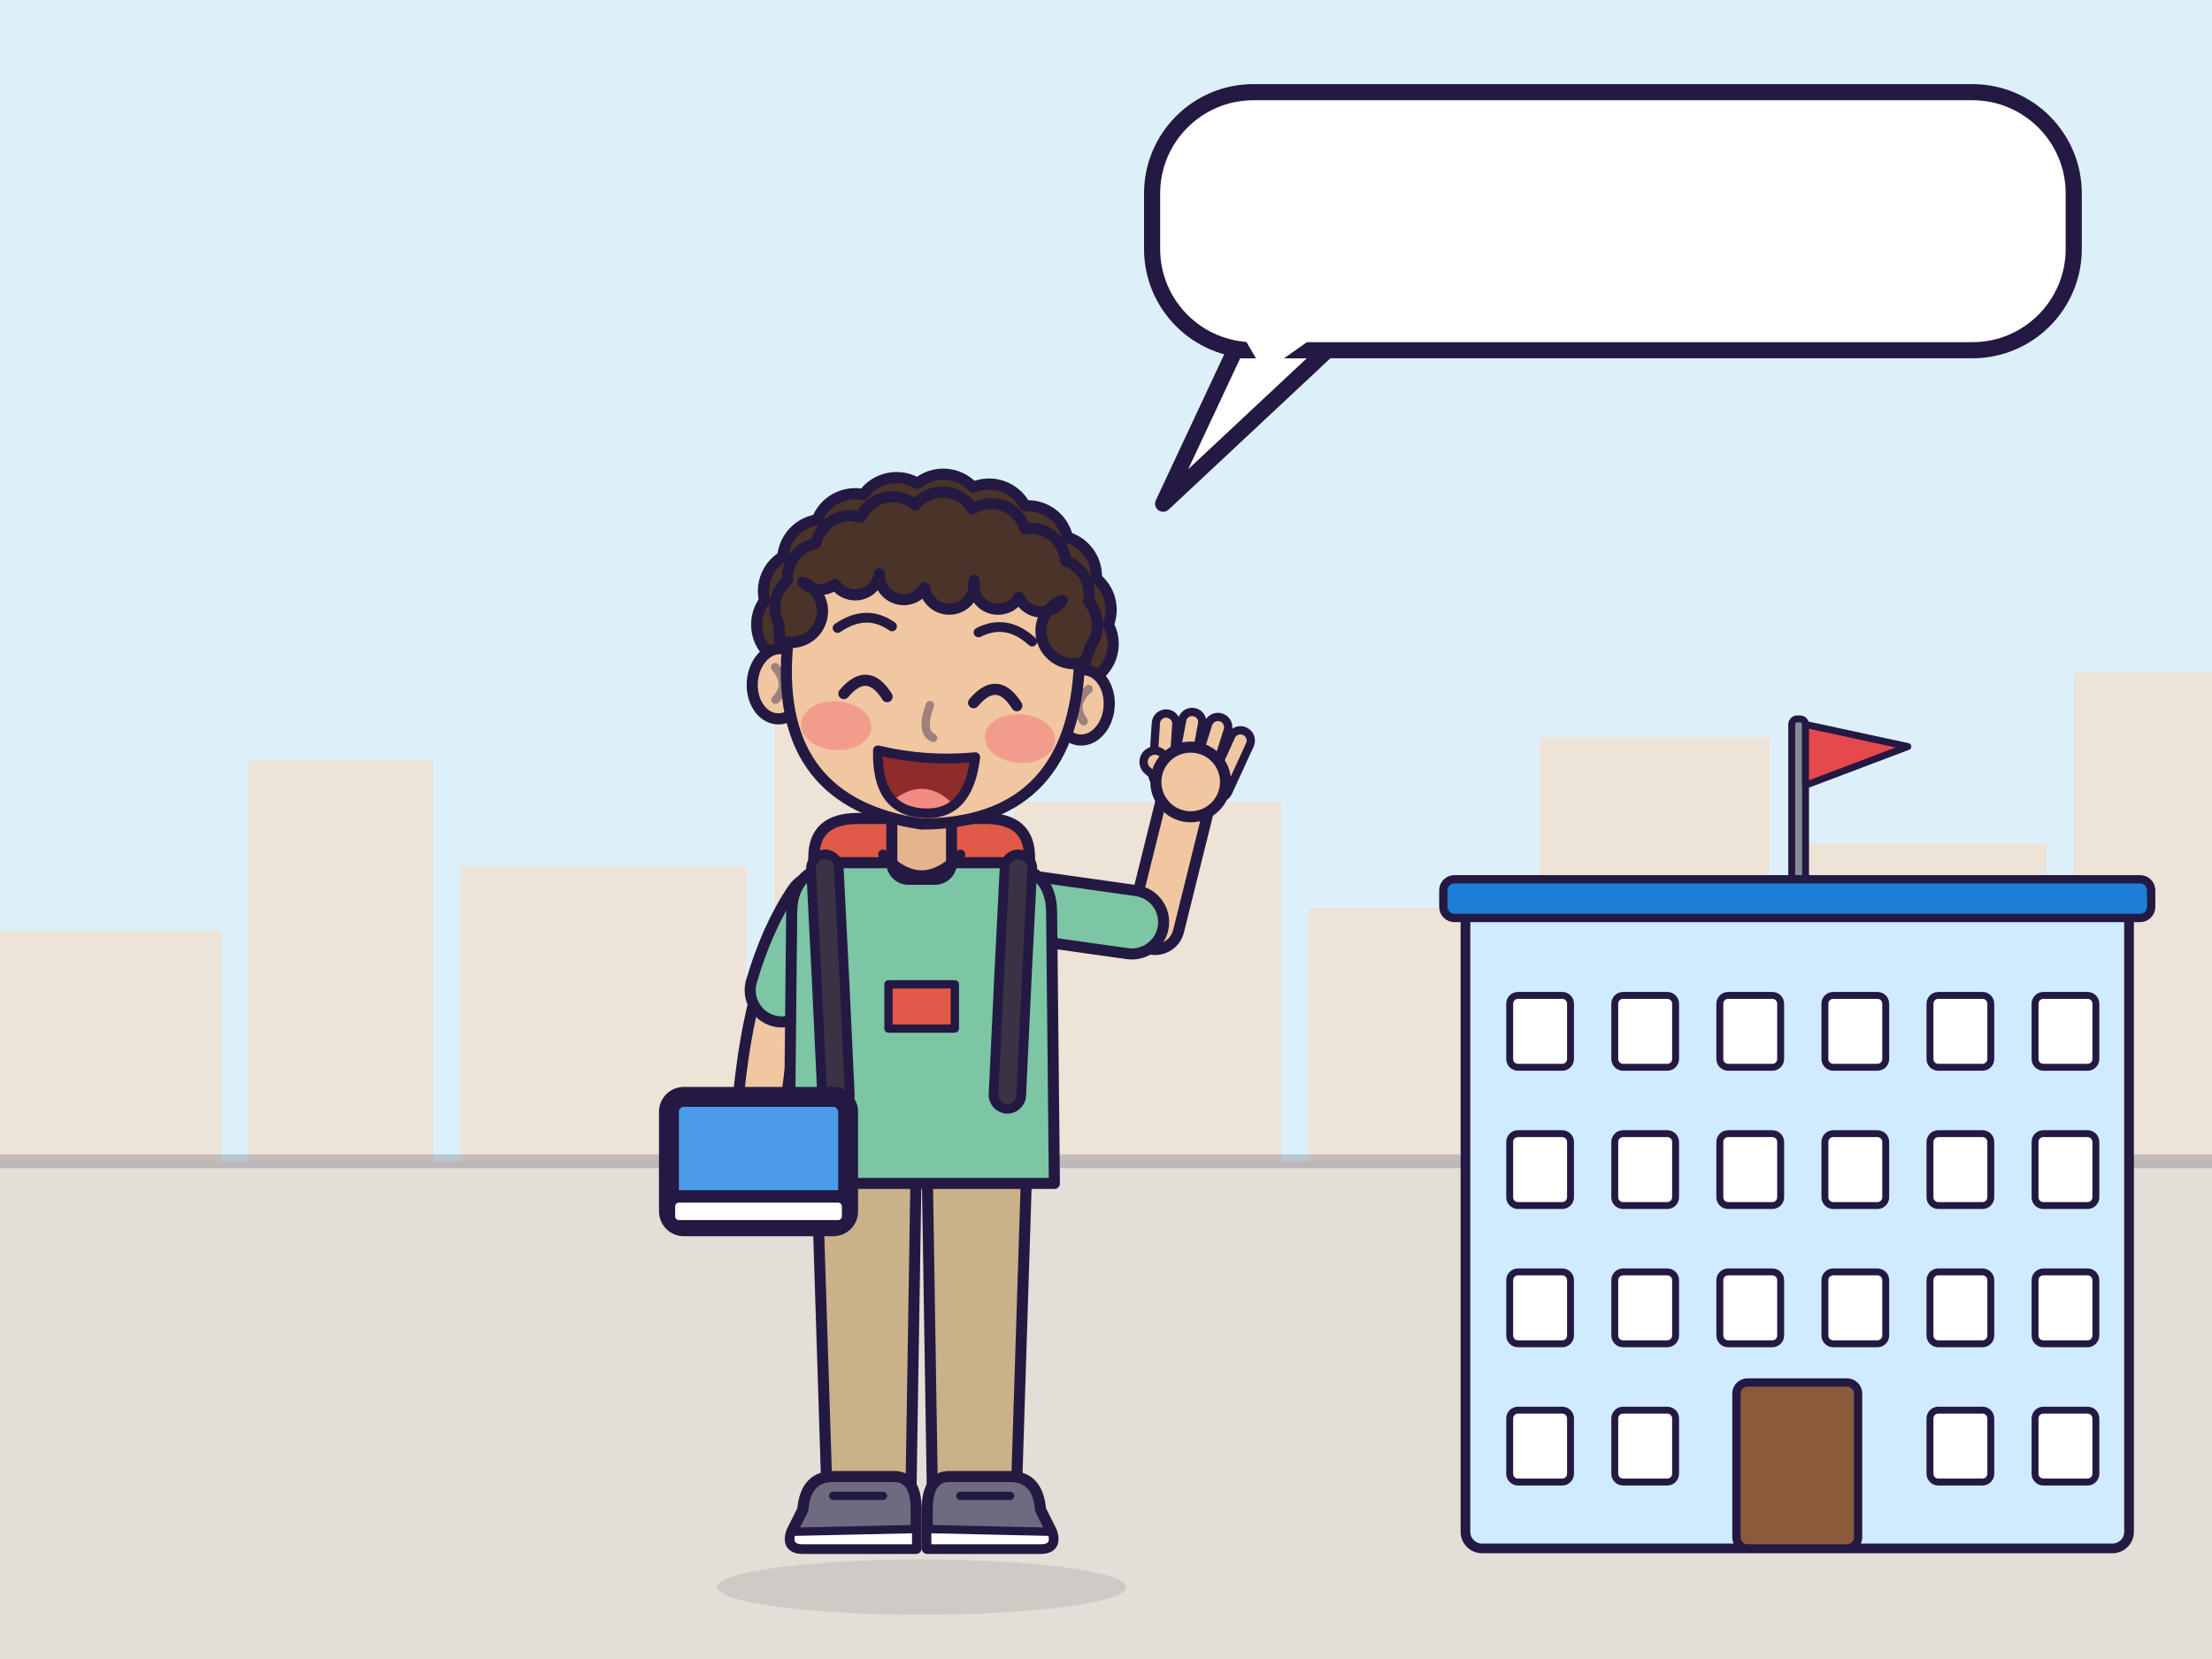
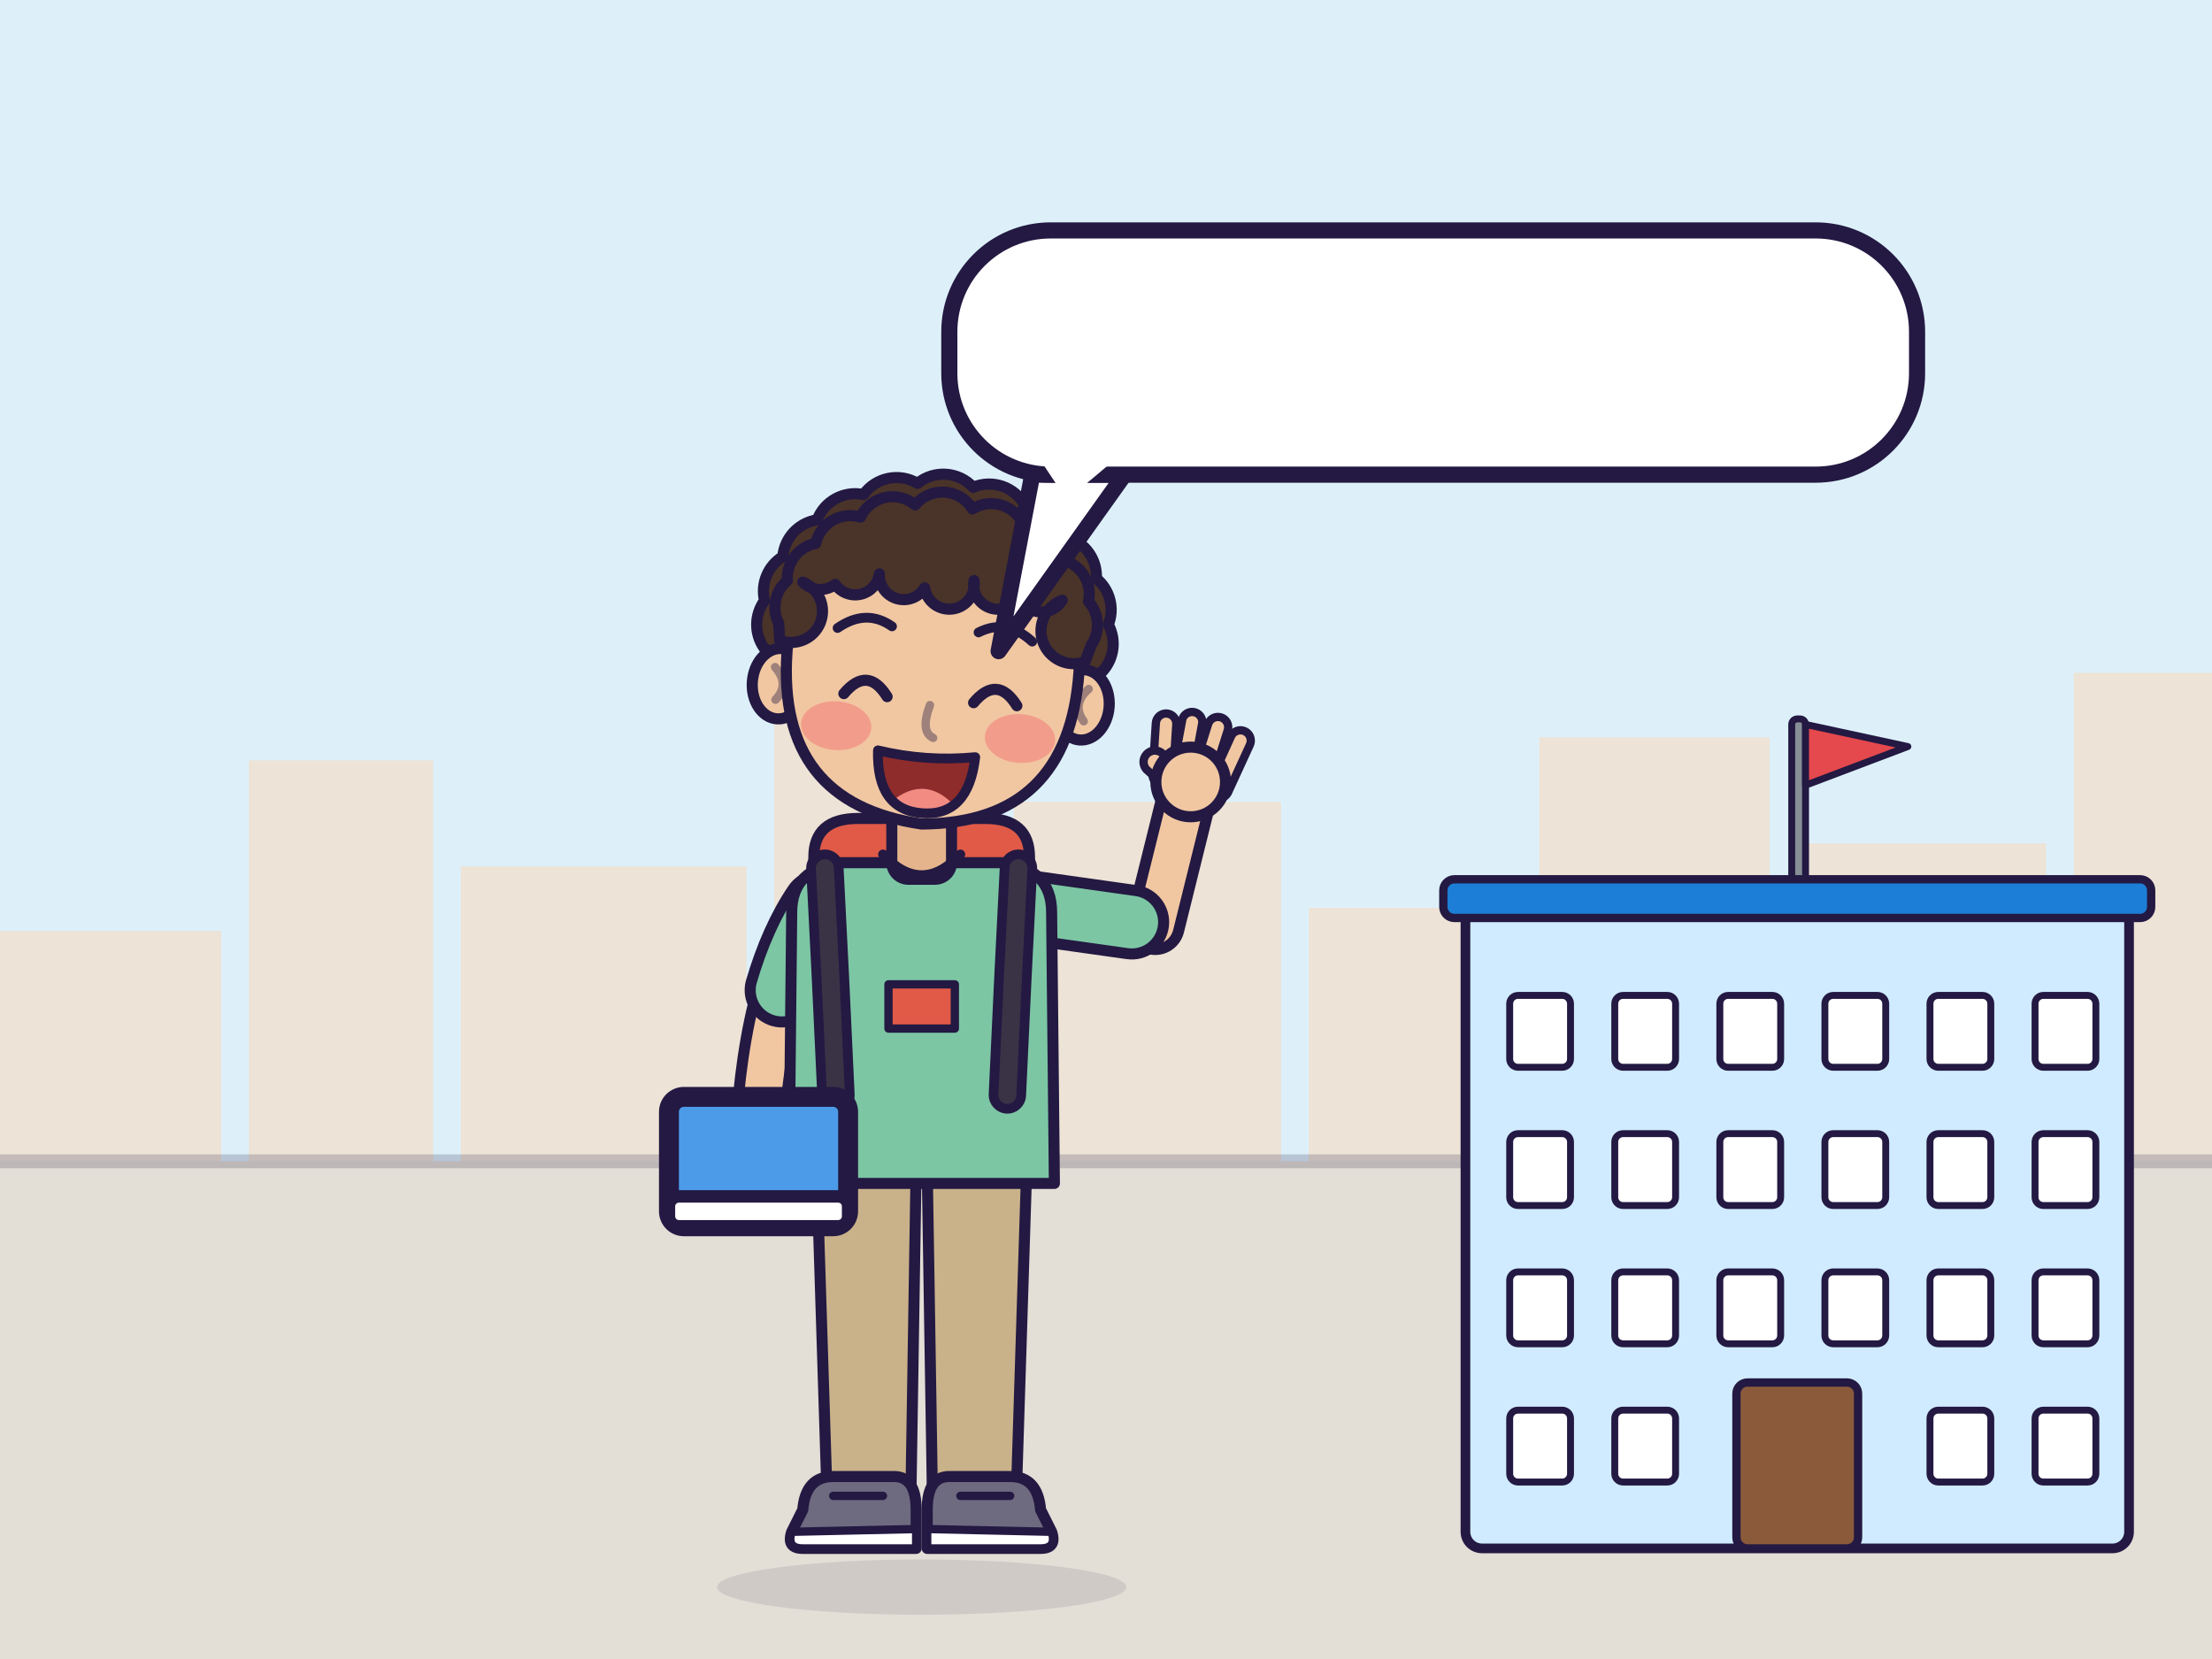
<svg xmlns="http://www.w3.org/2000/svg" viewBox="0 0 480 360" role="img" aria-label="A secondary school boy with a red backpack and a book waves in front of his school: &quot;我是中学生。&quot;">
  <g stroke="#231942" stroke-width="3.5" stroke-linejoin="round" stroke-linecap="round">
    <rect x="0" y="0" width="480" height="360" fill="#DDF0FA" stroke="none" />
    <rect x="0" y="202" width="48" height="50" fill="#EDE3D6" stroke="none" />
    <rect x="54" y="165" width="40" height="87" fill="#EDE3D6" stroke="none" />
    <rect x="100" y="188" width="62" height="64" fill="#EDE3D6" stroke="none" />
    <rect x="168" y="151" width="46" height="101" fill="#EDE3D6" stroke="none" />
    <rect x="220" y="174" width="58" height="78" fill="#EDE3D6" stroke="none" />
    <rect x="284" y="197" width="44" height="55" fill="#EDE3D6" stroke="none" />
    <rect x="334" y="160" width="50" height="92" fill="#EDE3D6" stroke="none" />
    <rect x="390" y="183" width="54" height="69" fill="#EDE3D6" stroke="none" />
    <rect x="450" y="146" width="30" height="106" fill="#EDE3D6" stroke="none" />
    <rect x="0" y="252" width="480" height="108" fill="#E3DED6" stroke="none" />
    <path d="M0 252L480 252" fill="none" stroke-width="3" opacity="0.2" />
    <g transform="translate(390 336) scale(0.6 0.6)">
      <g class="prop p-school-tall">
        <rect x="-2" y="-300" width="5" height="70" rx="2" fill="#868E96" stroke-width="2.5" />
        <path d="M3-298L40-290L3-276Z" fill="#E5484D" stroke-width="2.5" />
        <rect x="-120" y="-232" width="240" height="232" rx="6" fill="#D0EBFF" />
        <rect x="-128" y="-242" width="256" height="14" rx="4" fill="#1C7ED6" stroke-width="3" />
        <rect x="-104" y="-200" width="22" height="26" rx="3" fill="#FFFFFF" stroke-width="2.5" />
        <rect x="-66" y="-200" width="22" height="26" rx="3" fill="#FFFFFF" stroke-width="2.5" />
        <rect x="-28" y="-200" width="22" height="26" rx="3" fill="#FFFFFF" stroke-width="2.5" />
        <rect x="10" y="-200" width="22" height="26" rx="3" fill="#FFFFFF" stroke-width="2.5" />
        <rect x="48" y="-200" width="22" height="26" rx="3" fill="#FFFFFF" stroke-width="2.5" />
        <rect x="86" y="-200" width="22" height="26" rx="3" fill="#FFFFFF" stroke-width="2.5" />
        <rect x="-104" y="-150" width="22" height="26" rx="3" fill="#FFFFFF" stroke-width="2.5" />
        <rect x="-66" y="-150" width="22" height="26" rx="3" fill="#FFFFFF" stroke-width="2.5" />
        <rect x="-28" y="-150" width="22" height="26" rx="3" fill="#FFFFFF" stroke-width="2.5" />
        <rect x="10" y="-150" width="22" height="26" rx="3" fill="#FFFFFF" stroke-width="2.5" />
        <rect x="48" y="-150" width="22" height="26" rx="3" fill="#FFFFFF" stroke-width="2.5" />
        <rect x="86" y="-150" width="22" height="26" rx="3" fill="#FFFFFF" stroke-width="2.5" />
        <rect x="-104" y="-100" width="22" height="26" rx="3" fill="#FFFFFF" stroke-width="2.5" />
        <rect x="-66" y="-100" width="22" height="26" rx="3" fill="#FFFFFF" stroke-width="2.5" />
        <rect x="-28" y="-100" width="22" height="26" rx="3" fill="#FFFFFF" stroke-width="2.5" />
        <rect x="10" y="-100" width="22" height="26" rx="3" fill="#FFFFFF" stroke-width="2.5" />
        <rect x="48" y="-100" width="22" height="26" rx="3" fill="#FFFFFF" stroke-width="2.5" />
        <rect x="86" y="-100" width="22" height="26" rx="3" fill="#FFFFFF" stroke-width="2.5" />
        <rect x="-104" y="-50" width="22" height="26" rx="3" fill="#FFFFFF" stroke-width="2.5" />
        <rect x="-66" y="-50" width="22" height="26" rx="3" fill="#FFFFFF" stroke-width="2.5" />
        <rect x="48" y="-50" width="22" height="26" rx="3" fill="#FFFFFF" stroke-width="2.5" />
        <rect x="86" y="-50" width="22" height="26" rx="3" fill="#FFFFFF" stroke-width="2.5" />
        <rect x="-22" y="-60" width="44" height="60" rx="4" fill="#8A5A3B" stroke-width="3" />
      </g>
    </g>
    <g transform="translate(200 336) scale(0.6 0.6)">
      <g class="char c-1 ch-classmate">
        <g transform="translate(-150 -432)">
          <ellipse class="shadow" cx="150" cy="446" rx="74" ry="10" fill="#231942" stroke="none" opacity="0.1" />
          <g class="figure" stroke="#231942" stroke-width="4" stroke-linejoin="round" stroke-linecap="round">
            <g class="legs">
              <path d="M112 294L148 294L146 420L116 420Z" fill="#C9B28A" />
              <path d="M188 294L152 294L154 420L184 420Z" fill="#C9B28A" />
              <path d="M148 418Q148 406 140 406L118 406Q108 406 107 418L103 426Q101 432 107 432L148 432Z" fill="#6E6A80" />
              <path d="M103 426Q101 432 107 432L148 432L148 425Z" fill="#FFFFFF" stroke-width="3" />
              <path d="M118 413L136 413" fill="none" stroke-width="3" />
              <path d="M152 418Q152 406 160 406L182 406Q192 406 193 418L197 426Q199 432 193 432L152 432Z" fill="#6E6A80" />
              <path d="M197 426Q199 432 193 432L152 432L152 425Z" fill="#FFFFFF" stroke-width="3" />
              <path d="M182 413L164 413" fill="none" stroke-width="3" />
            </g>
            <g transform="translate(150 294)">
              <g class="upper">
                <g transform="translate(-150 -294)">
                  <g class="backpack">
                    <path d="M111 204L111 182Q111 168 127 168L173 168Q189 168 189 182L189 204Z" fill="#E05A47" />
                  </g>
                  <g transform="translate(187 200)">
                    <g class="arm-left act">
                      <g transform="translate(-187 -200)">
                        <path d="M185.8 208.7L233.2 215.3A8.7 8.7 0 0 0 242.9 208.8L254 164.1A8.7 8.7 0 0 0 237 159.9L227.8 196.9L188.2 191.3A8.7 8.7 0 0 0 185.8 208.7Z" fill="#F1C7A2" />
                        <path d="M185.4 211.4L224.4 216.9A11.5 11.5 0 0 0 227.6 194.1L188.6 188.6A11.5 11.5 0 0 0 185.4 211.4Z" fill="#7CC6A4" />
                        <path d="M240.9 152.5L242.1 134A3.7 3.7 0 0 0 234.7 133.5L233.5 152A3.7 3.7 0 0 0 240.9 152.5Z" fill="#F1C7A2" stroke-width="3" />
                        <path d="M247.6 154.6L251.5 133.4A3.7 3.7 0 0 0 244.3 132L240.3 153.3A3.7 3.7 0 0 0 247.6 154.6Z" fill="#F1C7A2" stroke-width="3" />
                        <path d="M254.2 156.7L260.7 136.1A3.7 3.7 0 0 0 253.6 133.9L247.1 154.5A3.7 3.7 0 0 0 254.2 156.7Z" fill="#F1C7A2" stroke-width="3" />
                        <path d="M260.7 158.8L268.7 141.4A3.7 3.7 0 0 0 261.9 138.3L254 155.7A3.7 3.7 0 0 0 260.7 158.8Z" fill="#F1C7A2" stroke-width="3" />
                        <path d="M249.1 155.3L236.7 144.2A4.1 4.1 0 0 0 231.3 150.3L243.7 161.4A4.1 4.1 0 0 0 249.1 155.3Z" fill="#F1C7A2" stroke-width="3" />
                        <circle class="hand" cx="247.3" cy="154.8" r="12.6" fill="#F1C7A2" />
                      </g>
                    </g>
                  </g>
                  <g transform="translate(113 200)">
                    <g class="arm-right">
                      <g transform="translate(-113 -200)">
                        <path d="M105.8 195.1Q84.3 226.6 82.3 291.7A8.7 8.7 0 0 0 99.7 292.3Q101.7 232.3 120.2 204.9A8.7 8.7 0 0 0 105.8 195.1Z" fill="#F1C7A2" />
                        <path d="M103.5 193.5Q94.1 207.4 88.3 227.4A11.5 11.5 0 0 0 110.4 233.7Q115.1 217.3 122.5 206.5A11.5 11.5 0 0 0 103.5 193.5Z" fill="#7CC6A4" />
                        <circle class="hand" cx="91" cy="298" r="12.4" fill="#F1C7A2" />
                      </g>
                    </g>
                  </g>
                  <g class="body">
                    <path d="M103 202Q103 186 121 184L179 184Q197 186 197 202L198 300L102 300Z" fill="#7CC6A4" />
                    <g class="neck">
                      <rect x="139.2" y="162" width="21.6" height="28" rx="6" fill="#E6B48C" />
                    </g>
                    <path d="M136 181Q150 196 164 181" fill="none" stroke-width="3.5" />
                    <path d="M110 186.3Q112 224.2 114 268.2A5 5 0 0 0 124 267.8Q122 223.8 120 185.7A5 5 0 0 0 110 186.3Z" fill="#3A3346" stroke-width="3.5" />
                    <path d="M180 185.7Q178 223.8 176 267.8A5 5 0 0 0 186 268.2Q188 224.2 190 186.3A5 5 0 0 0 180 185.7Z" fill="#3A3346" stroke-width="3.5" />
                    <path class="print" d="M138 228L162 228L162 244L138 244Z" fill="#E05A47" stroke-width="3" />
                  </g>
                  <g transform="translate(150 170) rotate(4)">
                    <g class="head">
                      <g transform="translate(-150 -170)">
                        <g transform="translate(150 117.1) scale(0.98)" stroke-width="4.1">
                          <g class="hair-back">
                            <path d="M-62.6-6.8A15 15 0 0 1-63.6-24.2A15 15 0 0 1-58-40.9A15 15 0 0 1-46.3-55.3A15 15 0 0 1-29.9-65.8A15 15 0 0 1-10.3-71.3A15 15 0 0 1 10.3-71.3A15 15 0 0 1 29.9-65.8A15 15 0 0 1 46.3-55.3A15 15 0 0 1 58-40.9A15 15 0 0 1 63.6-24.2A15 15 0 0 1 62.6-6.8Q0 30-62.6-6.8Z" fill="#4A3328" />
                          </g>
                          <g class="ears">
                            <ellipse cx="-56" cy="6" rx="10" ry="13" fill="#F1C7A2" />
                            <ellipse cx="56" cy="6" rx="10" ry="13" fill="#F1C7A2" />
                            <path d="M-58 0Q-52 6-57 12" fill="none" stroke-width="3.1" opacity="0.4" />
                            <path d="M58 0Q52 6 57 12" fill="none" stroke-width="3.1" opacity="0.4" />
                          </g>
                          <path class="face" d="M-54-6Q-54-52 0-52Q54-52 54-6Q54 50 0 54Q-54 50-54-6Z" fill="#F1C7A2" />
                          <g class="hair">
                            <path d="M-57.8-16.2A13 13 0 0 1-55.7-32.2A13 13 0 0 1-46.2-46.6A13 13 0 0 1-30.4-57.4A13 13 0 0 1-10.6-63.3A13 13 0 0 1 10.6-63.3A13 13 0 0 1 30.4-57.4A13 13 0 0 1 46.2-46.6A13 13 0 0 1 55.7-32.2A13 13 0 0 1 57.8-16.2L56-10A9 9 0 0 1 46-32A9 9 0 0 1 30-32A9 9 0 0 1 13-37A9 9 0 0 1-5-33A9 9 0 0 1-22-37A9 9 0 0 1-38-32A9 9 0 0 1-50-32A9 9 0 0 1-57-10Z" fill="#4A3328" />
                          </g>
                          <g class="cheeks">
                            <ellipse cx="-34" cy="20" rx="13" ry="9" fill="#F28B82" stroke="none" opacity="0.7" />
                            <ellipse cx="34" cy="20" rx="13" ry="9" fill="#F28B82" stroke="none" opacity="0.7" />
                          </g>
                          <g class="brows">
                            <path d="M-36-16Q-26-24-16-18M16-18Q26-24 36-16" fill="none" stroke-width="3.6" />
                          </g>
                          <g transform="translate(0 4)">
                            <g class="eyes">
                              <g transform="translate(0 -4)">
                                <path d="M-32 8Q-24-3-16 8M16 8Q24-3 32 8" fill="none" stroke-width="4.1" />
                              </g>
                            </g>
                          </g>
                          <g class="nose">
                            <path d="M0 10Q-3 20 2 22" fill="none" stroke-width="3.1" opacity="0.4" />
                          </g>
                          <g class="mouth">
                            <path d="M-18 28Q0 31 18 28Q17 50 0 50Q-17 50-18 28Z" fill="#8E2B2B" stroke="none" />
                            <path d="M-10 45Q0 37 10 45Q6 50 0 50Q-6 50-10 45Z" fill="#F28B82" stroke="none" />
                            <path d="M-18 28Q0 31 18 28Q17 50 0 50Q-17 50-18 28Z" fill="none" stroke-width="3.6" />
                          </g>
                        </g>
                      </g>
                    </g>
                  </g>
                  <g transform="translate(91 315.5) scale(1.8 1.8)">
                    <g class="prop p-book">
                      <rect x="-18" y="-26" width="36" height="26" rx="3" fill="#4C9BE8" />
                      <rect x="-18" y="-6" width="36" height="6" rx="2" fill="#FFFFFF" stroke-width="2.5" />
                    </g>
                  </g>
                </g>
              </g>
            </g>
          </g>
        </g>
      </g>
    </g>
-     <g transform="translate(252.4 109.3)">
-       <g class="bubble b-1 has-text">
-         <g transform="translate(-252.4 -109.3)">
-           <path d="M268 76L252.4 109.3L288 76Z" fill="#FFFFFF" />
-           <rect x="250" y="20" width="200" height="56" rx="22" fill="#FFFFFF" />
-           <path d="M269.2 72L274.3 80.8L286.8 72Z" fill="#FFFFFF" stroke="none" />
+     <g transform="translate(216.7 141.3)">
+       <g class="bubble b-1 has-text line-0">
+         <g transform="translate(-216.7 -141.3)">
+           <path d="M224 103L216.7 141.3L244 103Z" fill="#FFFFFF" />
+           <rect x="206" y="50" width="210" height="53" rx="22" fill="#FFFFFF" />
+           <path d="M225.2 99L231.5 108.5L242.8 99Z" fill="#FFFFFF" stroke="none" />
        </g>
      </g>
    </g>
  </g>
</svg>
